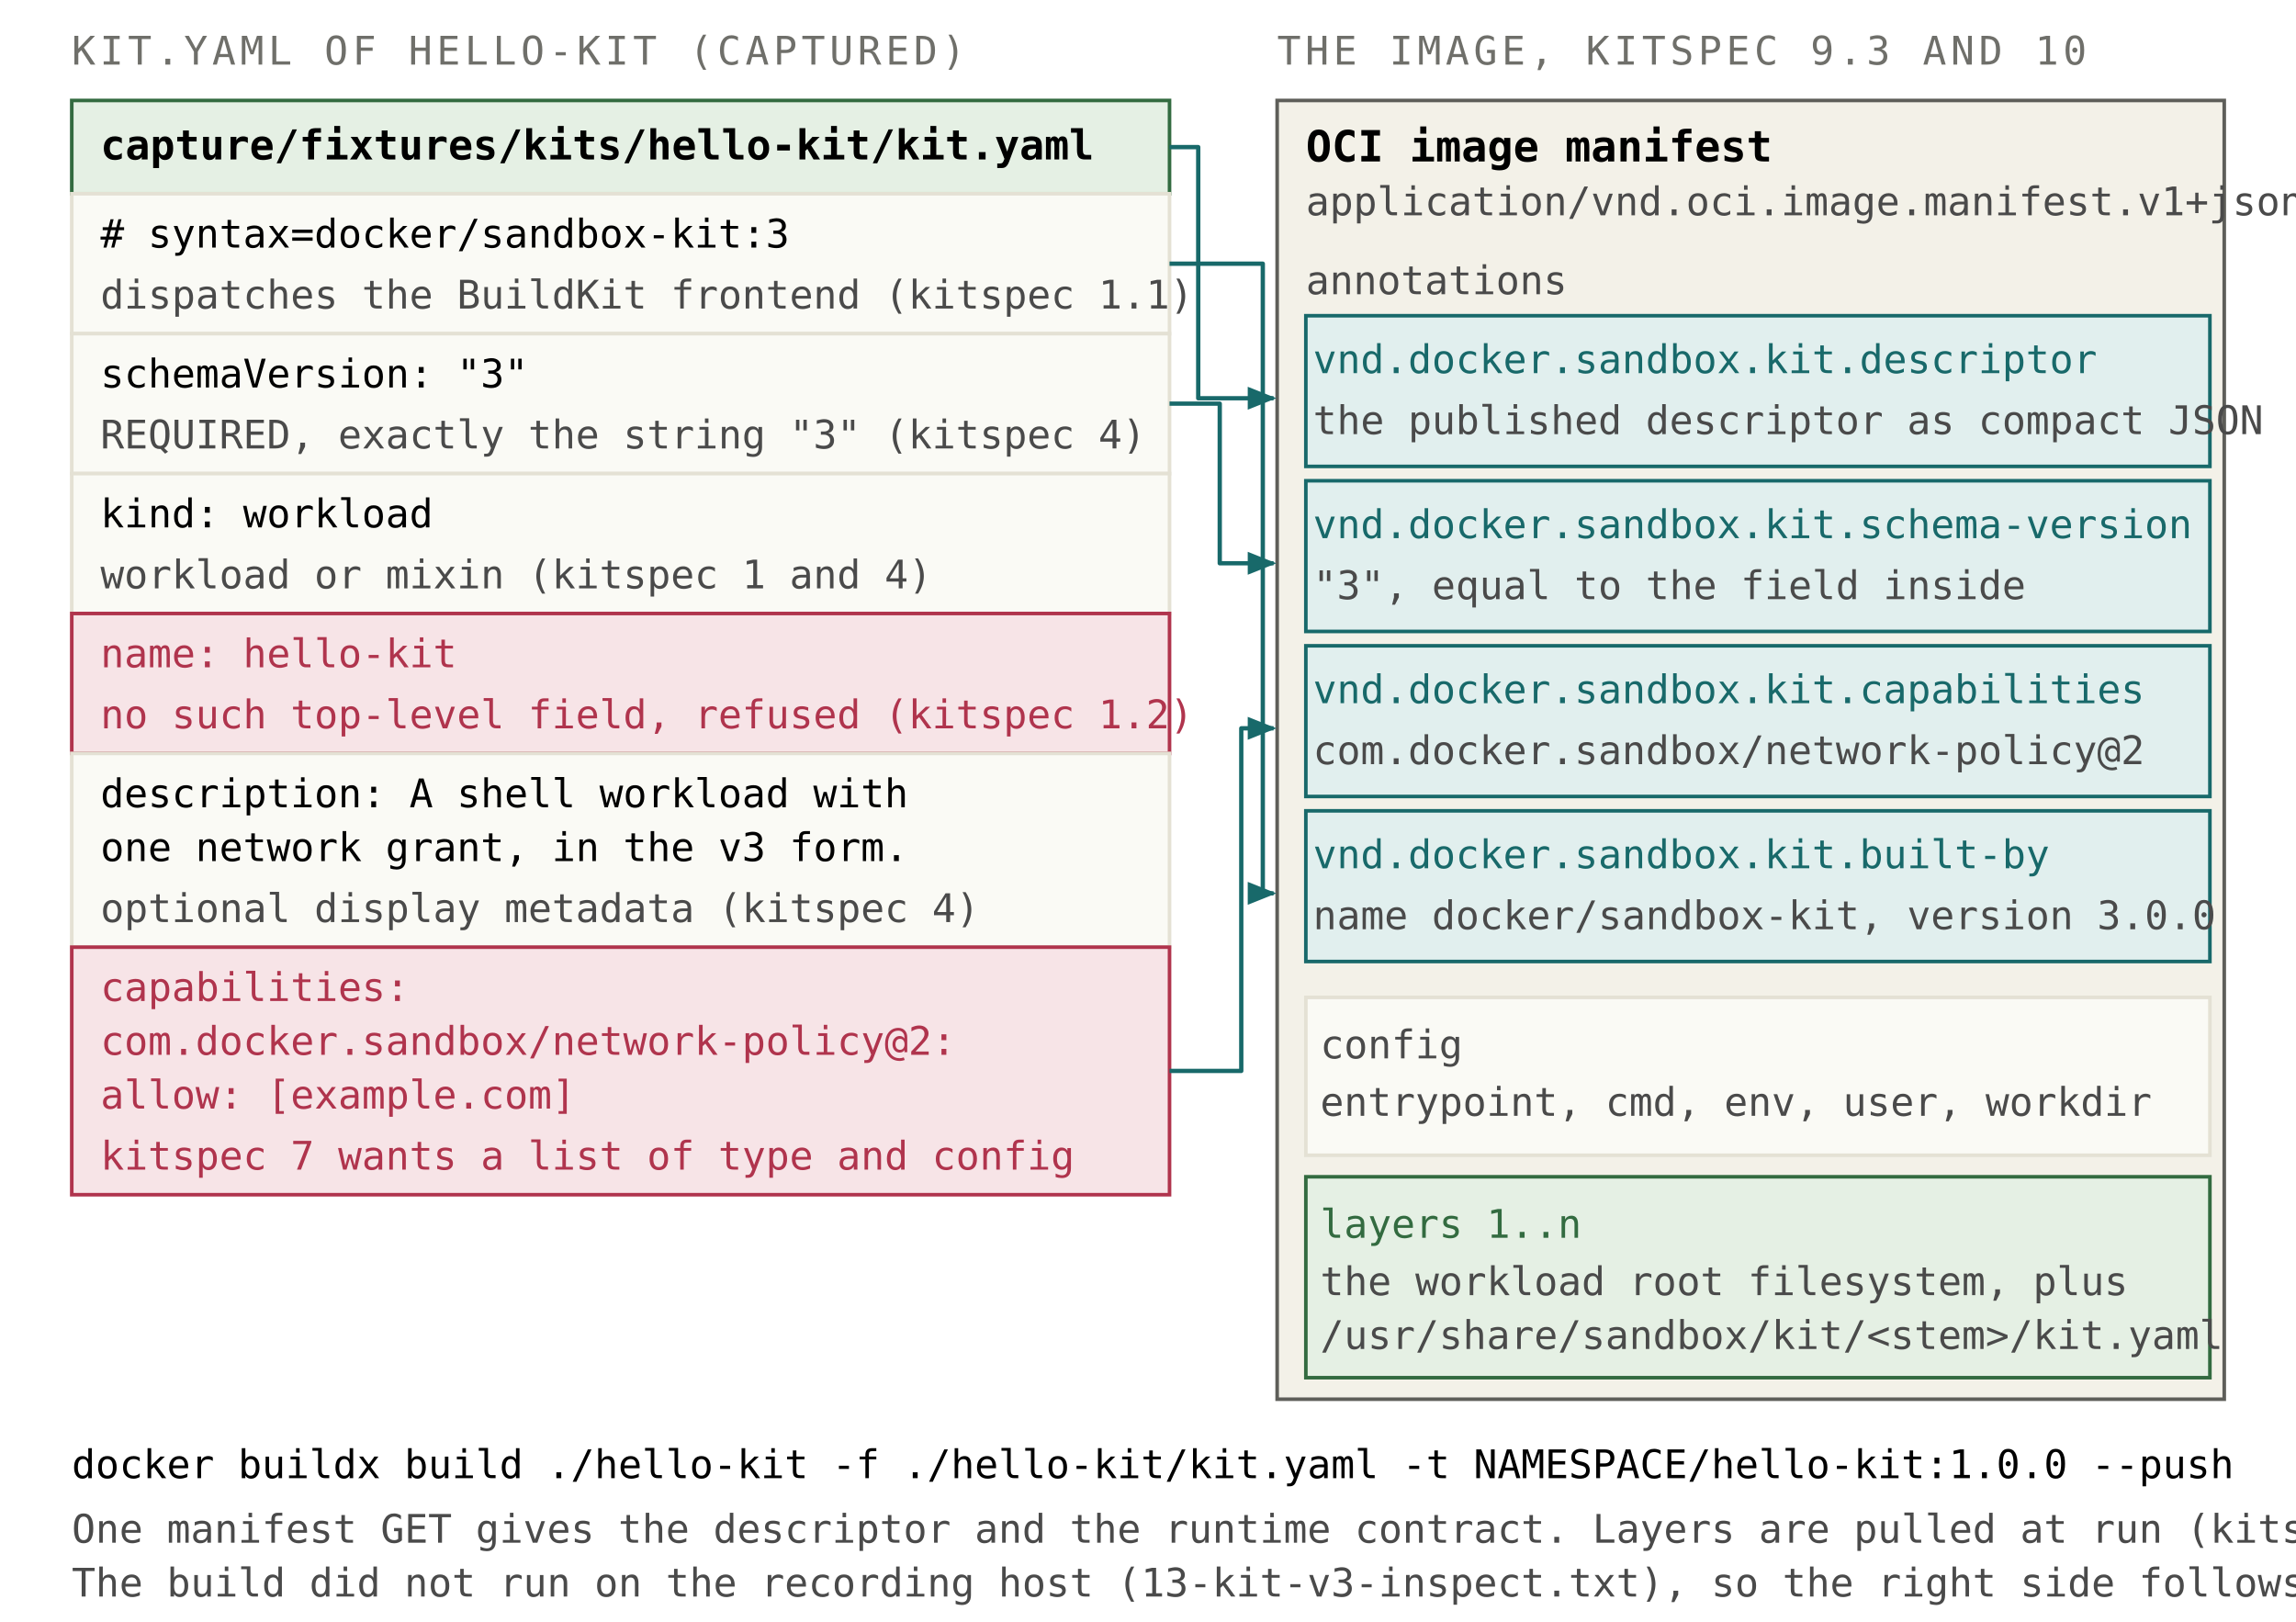
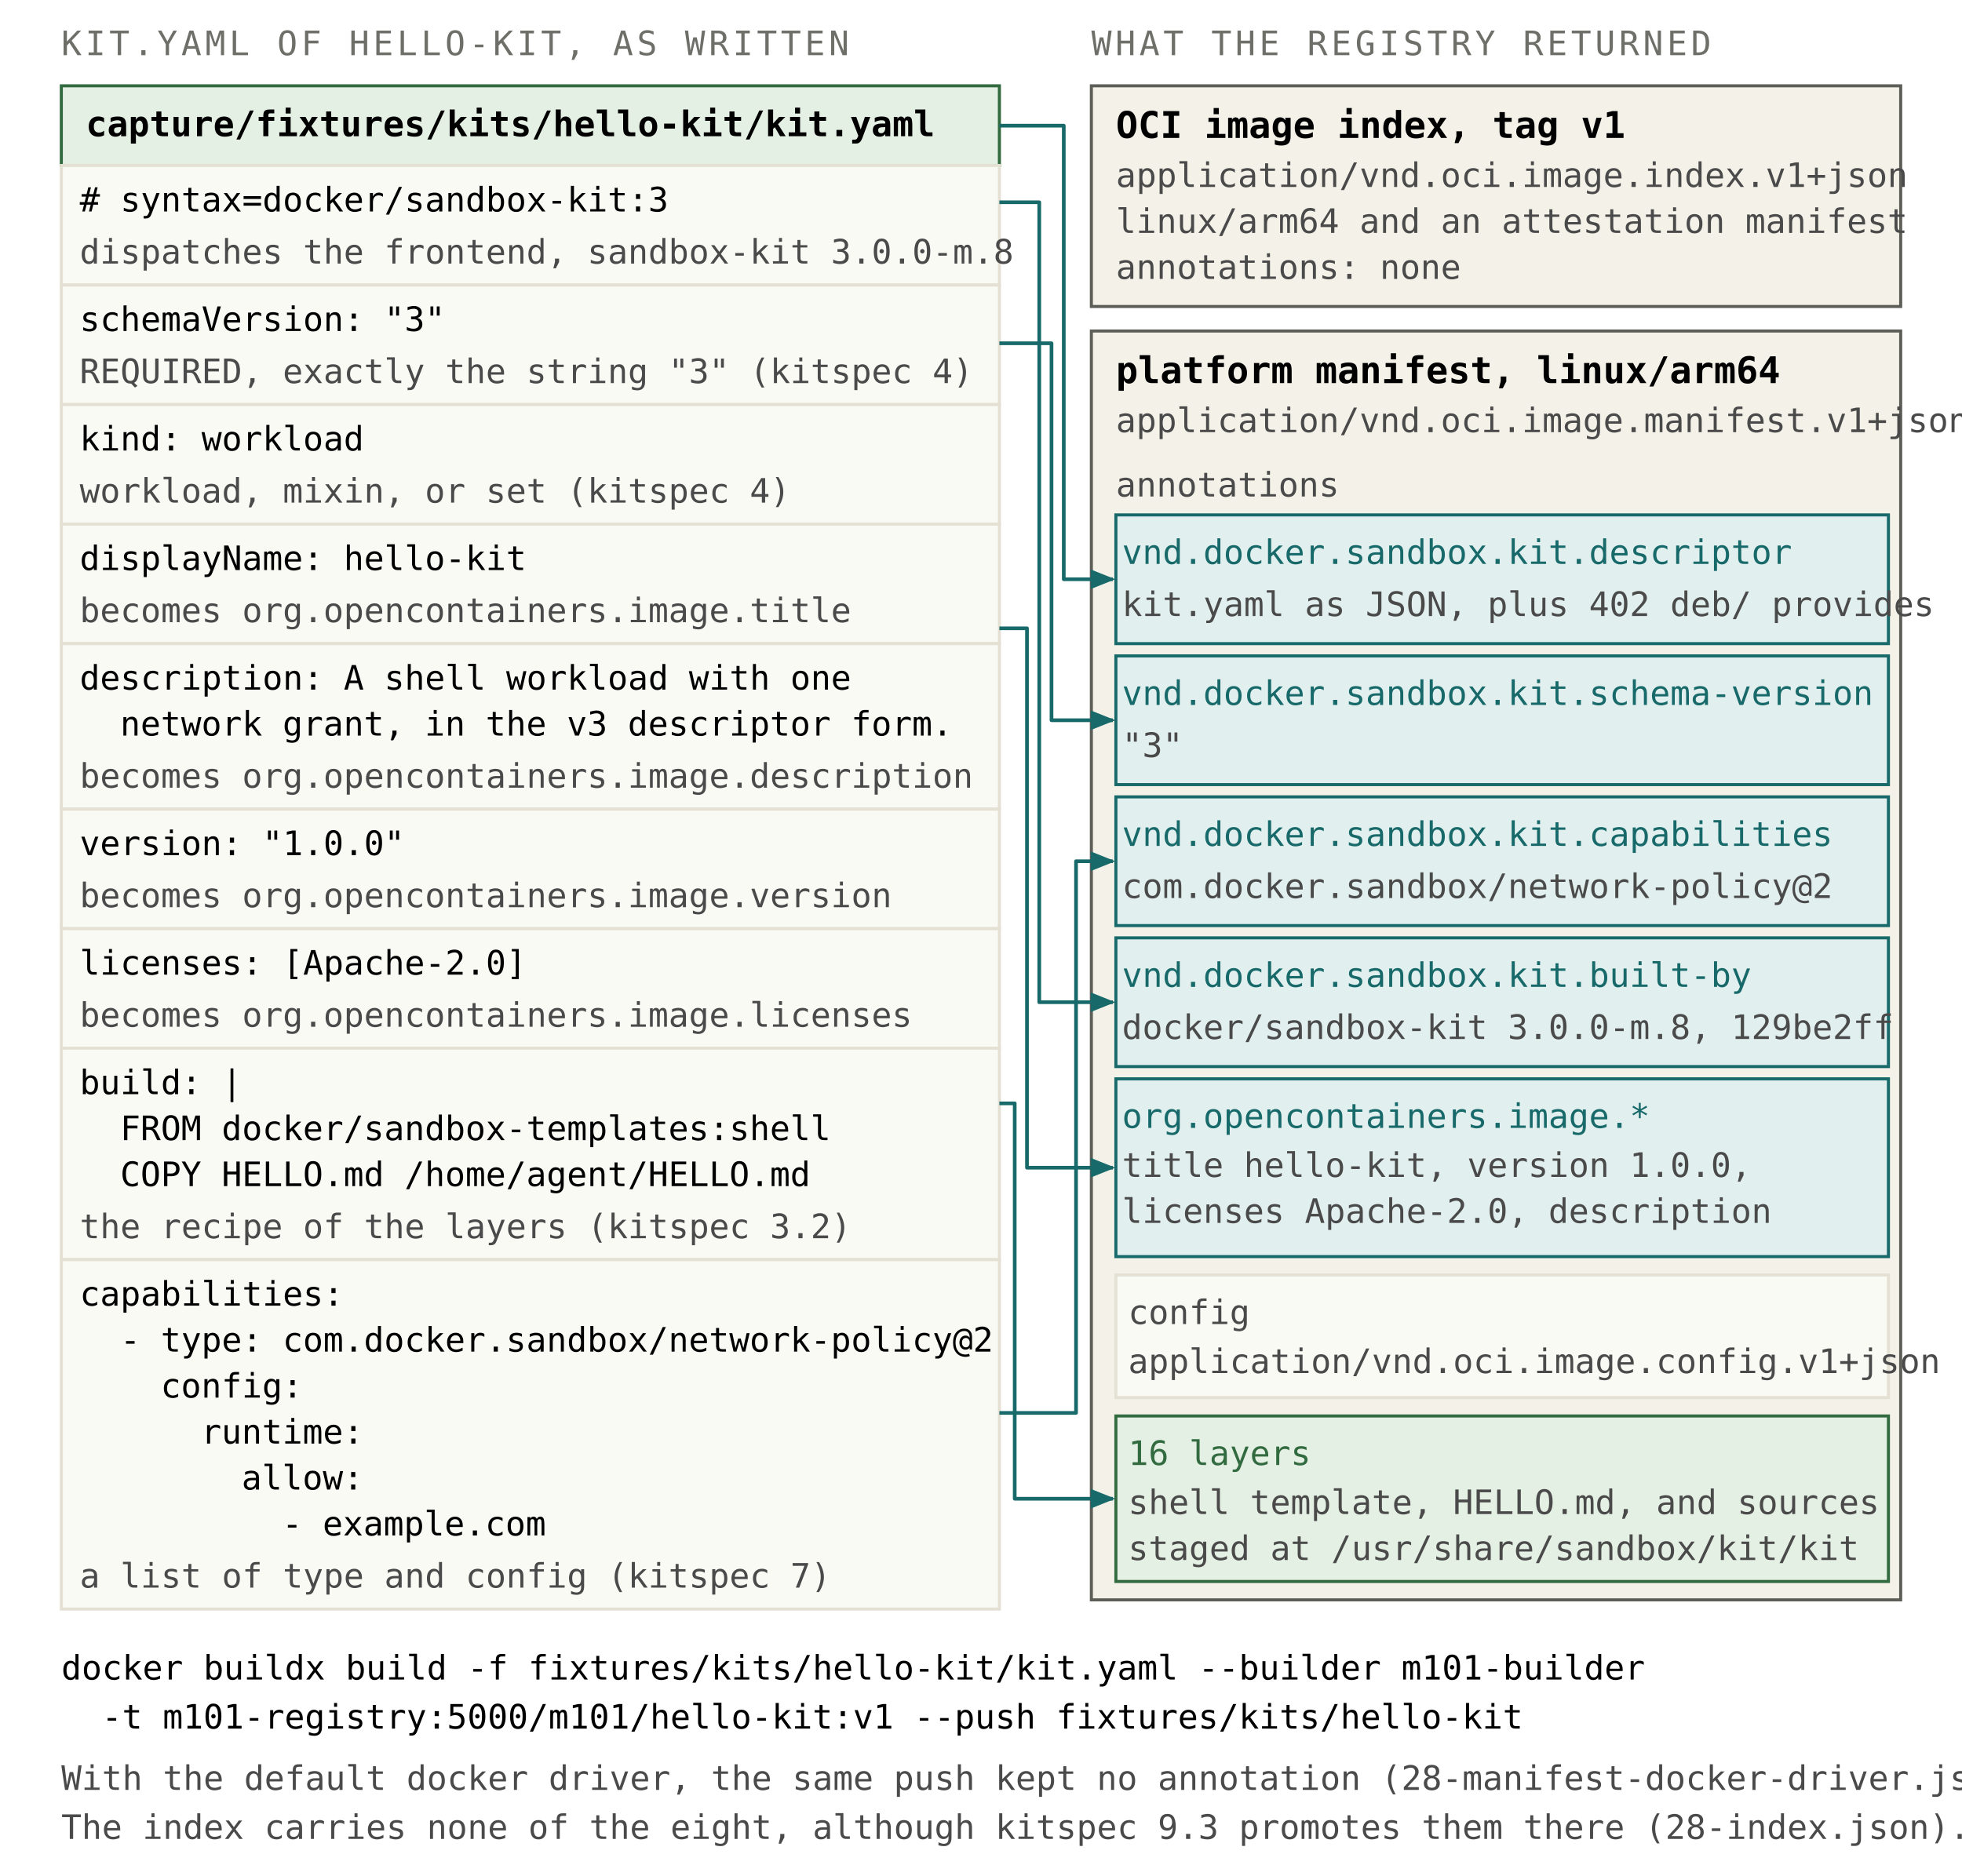
- <svg xmlns="http://www.w3.org/2000/svg" viewBox="0 0 640 452" role="img" aria-labelledby="fig-4-1-title fig-4-1-desc" font-family="JetBrains Mono, ui-monospace, monospace">
+ <svg xmlns="http://www.w3.org/2000/svg" viewBox="0 0 640 612" role="img" aria-labelledby="fig-4-1-title fig-4-1-desc" font-family="JetBrains Mono, ui-monospace, monospace">
  <defs>
    <marker id="fig-4-1-head-teal" viewBox="0 0 10 10" refX="9" refY="5" markerWidth="8" markerHeight="8" markerUnits="userSpaceOnUse" orient="auto-start-reverse">
      <path d="M0 1 L10 5 L0 9 z" fill="var(--m-teal-ink, #18696a)" />
    </marker>
  </defs>
-   <text x="20" y="18" font-size="11" letter-spacing="1.2" fill="var(--m-ink-mute, #6f6f6a)">KIT.YAML OF HELLO-KIT (CAPTURED)</text>
-   <text x="356" y="18" font-size="11" letter-spacing="1.2" fill="var(--m-ink-mute, #6f6f6a)">THE IMAGE, KITSPEC 9.3 AND 10</text>
+   <text x="20" y="18" font-size="11" letter-spacing="1.2" fill="var(--m-ink-mute, #6f6f6a)">KIT.YAML OF HELLO-KIT, AS WRITTEN</text>
+   <text x="356" y="18" font-size="11" letter-spacing="1.2" fill="var(--m-ink-mute, #6f6f6a)">WHAT THE REGISTRY RETURNED</text>
  <rect x="20" y="28" width="306" height="26" fill="var(--m-green-fill, #e5f0e4)" stroke="var(--m-green-ink, #336b40)" />
  <text x="28" y="44.45" font-size="11.5" font-weight="700">capture/fixtures/kits/hello-kit/kit.yaml</text>
  <rect x="20" y="54" width="306" height="39" fill="var(--m-paper, #fafaf5)" stroke="var(--m-panel-edge, #e4e1d4)" />
-   <text x="28" y="69" font-size="11"># syntax=docker/sandbox-kit:3</text>
-   <text x="28" y="86" font-size="11" class="m-serif" fill="var(--m-ink-soft, #4a4a4a)">dispatches the BuildKit frontend (kitspec 1.1)</text>
+   <text x="26" y="69" font-size="11"># syntax=docker/sandbox-kit:3</text>
+   <text x="26" y="86" font-size="11" class="m-serif" fill="var(--m-ink-soft, #4a4a4a)">dispatches the frontend, sandbox-kit 3.0.0-m.8</text>
  <rect x="20" y="93" width="306" height="39" fill="var(--m-paper, #fafaf5)" stroke="var(--m-panel-edge, #e4e1d4)" />
-   <text x="28" y="108" font-size="11">schemaVersion: "3"</text>
-   <text x="28" y="125" font-size="11" class="m-serif" fill="var(--m-ink-soft, #4a4a4a)">REQUIRED, exactly the string "3" (kitspec 4)</text>
+   <text x="26" y="108" font-size="11">schemaVersion: "3"</text>
+   <text x="26" y="125" font-size="11" class="m-serif" fill="var(--m-ink-soft, #4a4a4a)">REQUIRED, exactly the string "3" (kitspec 4)</text>
  <rect x="20" y="132" width="306" height="39" fill="var(--m-paper, #fafaf5)" stroke="var(--m-panel-edge, #e4e1d4)" />
-   <text x="28" y="147" font-size="11">kind: workload</text>
-   <text x="28" y="164" font-size="11" class="m-serif" fill="var(--m-ink-soft, #4a4a4a)">workload or mixin (kitspec 1 and 4)</text>
-   <rect x="20" y="171" width="306" height="39" fill="var(--m-rose-fill, #f7e4e7)" stroke="var(--m-rose-ink, #b0344d)" />
-   <text x="28" y="186" font-size="11" fill="var(--m-rose-ink, #b0344d)">name: hello-kit</text>
-   <text x="28" y="203" font-size="11" class="m-serif" fill="var(--m-rose-ink, #b0344d)">no such top-level field, refused (kitspec 1.2)</text>
+   <text x="26" y="147" font-size="11">kind: workload</text>
+   <text x="26" y="164" font-size="11" class="m-serif" fill="var(--m-ink-soft, #4a4a4a)">workload, mixin, or set (kitspec 4)</text>
+   <rect x="20" y="171" width="306" height="39" fill="var(--m-paper, #fafaf5)" stroke="var(--m-panel-edge, #e4e1d4)" />
+   <text x="26" y="186" font-size="11">displayName: hello-kit</text>
+   <text x="26" y="203" font-size="11" class="m-serif" fill="var(--m-ink-soft, #4a4a4a)">becomes org.opencontainers.image.title</text>
  <rect x="20" y="210" width="306" height="54" fill="var(--m-paper, #fafaf5)" stroke="var(--m-panel-edge, #e4e1d4)" />
-   <text x="28" y="225" font-size="11">description: A shell workload with</text>
-   <text x="28" y="240" font-size="11">one network grant, in the v3 form.</text>
-   <text x="28" y="257" font-size="11" class="m-serif" fill="var(--m-ink-soft, #4a4a4a)">optional display metadata (kitspec 4)</text>
-   <rect x="20" y="264" width="306" height="69" fill="var(--m-rose-fill, #f7e4e7)" stroke="var(--m-rose-ink, #b0344d)" />
-   <text x="28" y="279" font-size="11" fill="var(--m-rose-ink, #b0344d)">capabilities:</text>
-   <text x="28" y="294" font-size="11" fill="var(--m-rose-ink, #b0344d)">  com.docker.sandbox/network-policy@2:</text>
-   <text x="28" y="309" font-size="11" fill="var(--m-rose-ink, #b0344d)">    allow: [example.com]</text>
-   <text x="28" y="326" font-size="11" class="m-serif" fill="var(--m-rose-ink, #b0344d)">kitspec 7 wants a list of type and config</text>
-   <rect x="356" y="28" width="264" height="362" fill="var(--m-panel, #f3f1e8)" stroke="var(--m-grey-ink, #5e5e59)" />
-   <text x="364" y="45" font-size="12" font-weight="700">OCI image manifest</text>
-   <text x="364" y="60" font-size="11" class="m-serif" fill="var(--m-ink-soft, #4a4a4a)">application/vnd.oci.image.manifest.v1+json</text>
-   <text x="364" y="82" font-size="11" fill="var(--m-ink-soft, #4a4a4a)">annotations</text>
-   <rect x="364" y="88" width="252" height="42" fill="var(--m-teal-fill, #e1efee)" stroke="var(--m-teal-ink, #18696a)" />
-   <text x="366" y="104" font-size="11" fill="var(--m-teal-ink, #18696a)">vnd.docker.sandbox.kit.descriptor</text>
-   <text x="366" y="121" font-size="11" class="m-serif" fill="var(--m-ink-soft, #4a4a4a)">the published descriptor as compact JSON</text>
-   <rect x="364" y="134" width="252" height="42" fill="var(--m-teal-fill, #e1efee)" stroke="var(--m-teal-ink, #18696a)" />
-   <text x="366" y="150" font-size="11" fill="var(--m-teal-ink, #18696a)">vnd.docker.sandbox.kit.schema-version</text>
-   <text x="366" y="167" font-size="11" class="m-serif" fill="var(--m-ink-soft, #4a4a4a)">"3", equal to the field inside</text>
-   <rect x="364" y="180" width="252" height="42" fill="var(--m-teal-fill, #e1efee)" stroke="var(--m-teal-ink, #18696a)" />
-   <text x="366" y="196" font-size="11" fill="var(--m-teal-ink, #18696a)">vnd.docker.sandbox.kit.capabilities</text>
-   <text x="366" y="213" font-size="11" class="m-serif" fill="var(--m-ink-soft, #4a4a4a)">com.docker.sandbox/network-policy@2</text>
-   <rect x="364" y="226" width="252" height="42" fill="var(--m-teal-fill, #e1efee)" stroke="var(--m-teal-ink, #18696a)" />
-   <text x="366" y="242" font-size="11" fill="var(--m-teal-ink, #18696a)">vnd.docker.sandbox.kit.built-by</text>
-   <text x="366" y="259" font-size="11" class="m-serif" fill="var(--m-ink-soft, #4a4a4a)">name docker/sandbox-kit, version 3.0.0</text>
-   <rect x="364" y="278" width="252" height="44" fill="var(--m-paper, #fafaf5)" stroke="var(--m-panel-edge, #e4e1d4)" />
-   <text x="368" y="295" font-size="11" fill="var(--m-ink-soft, #4a4a4a)">config</text>
-   <text x="368" y="311" font-size="11" class="m-serif" fill="var(--m-ink-soft, #4a4a4a)">entrypoint, cmd, env, user, workdir</text>
-   <rect x="364" y="328" width="252" height="56" fill="var(--m-green-fill, #e5f0e4)" stroke="var(--m-green-ink, #336b40)" />
-   <text x="368" y="345" font-size="11" fill="var(--m-green-ink, #336b40)">layers 1..n</text>
-   <text x="368" y="361" font-size="11" class="m-serif" fill="var(--m-ink-soft, #4a4a4a)">the workload root filesystem, plus</text>
-   <text x="368" y="376" font-size="11" class="m-serif" fill="var(--m-ink-soft, #4a4a4a)">/usr/share/sandbox/kit/&lt;stem&gt;/kit.yaml</text>
-   <path d="M326 41 H334 V111 H355" fill="none" stroke="var(--m-teal-ink, #18696a)" stroke-width="1.2" stroke-linejoin="round" marker-end="url(#fig-4-1-head-teal)" />
-   <path d="M326 112.5 H340 V157 H355" fill="none" stroke="var(--m-teal-ink, #18696a)" stroke-width="1.2" stroke-linejoin="round" marker-end="url(#fig-4-1-head-teal)" />
-   <path d="M326 298.5 H346 V203 H355" fill="none" stroke="var(--m-teal-ink, #18696a)" stroke-width="1.2" stroke-linejoin="round" marker-end="url(#fig-4-1-head-teal)" />
-   <path d="M326 73.5 H352 V249 H355" fill="none" stroke="var(--m-teal-ink, #18696a)" stroke-width="1.2" stroke-linejoin="round" marker-end="url(#fig-4-1-head-teal)" />
-   <text x="20" y="412" font-size="11">docker buildx build ./hello-kit -f ./hello-kit/kit.yaml -t NAMESPACE/hello-kit:1.0.0 --push</text>
-   <text x="20" y="430" font-size="11" class="m-serif" fill="var(--m-ink-soft, #4a4a4a)">One manifest GET gives the descriptor and the runtime contract. Layers are pulled at run (kitspec 10).</text>
-   <text x="20" y="445" font-size="11" class="m-serif" fill="var(--m-ink-soft, #4a4a4a)">The build did not run on the recording host (13-kit-v3-inspect.txt), so the right side follows the spec.</text>
+   <text x="26" y="225" font-size="11">description: A shell workload with one</text>
+   <text x="39.2" y="240" font-size="11">network grant, in the v3 descriptor form.</text>
+   <text x="26" y="257" font-size="11" class="m-serif" fill="var(--m-ink-soft, #4a4a4a)">becomes org.opencontainers.image.description</text>
+   <rect x="20" y="264" width="306" height="39" fill="var(--m-paper, #fafaf5)" stroke="var(--m-panel-edge, #e4e1d4)" />
+   <text x="26" y="279" font-size="11">version: "1.0.0"</text>
+   <text x="26" y="296" font-size="11" class="m-serif" fill="var(--m-ink-soft, #4a4a4a)">becomes org.opencontainers.image.version</text>
+   <rect x="20" y="303" width="306" height="39" fill="var(--m-paper, #fafaf5)" stroke="var(--m-panel-edge, #e4e1d4)" />
+   <text x="26" y="318" font-size="11">licenses: [Apache-2.0]</text>
+   <text x="26" y="335" font-size="11" class="m-serif" fill="var(--m-ink-soft, #4a4a4a)">becomes org.opencontainers.image.licenses</text>
+   <rect x="20" y="342" width="306" height="69" fill="var(--m-paper, #fafaf5)" stroke="var(--m-panel-edge, #e4e1d4)" />
+   <text x="26" y="357" font-size="11">build: |</text>
+   <text x="39.2" y="372" font-size="11">FROM docker/sandbox-templates:shell</text>
+   <text x="39.2" y="387" font-size="11">COPY HELLO.md /home/agent/HELLO.md</text>
+   <text x="26" y="404" font-size="11" class="m-serif" fill="var(--m-ink-soft, #4a4a4a)">the recipe of the layers (kitspec 3.2)</text>
+   <rect x="20" y="411" width="306" height="114" fill="var(--m-paper, #fafaf5)" stroke="var(--m-panel-edge, #e4e1d4)" />
+   <text x="26" y="426" font-size="11">capabilities:</text>
+   <text x="39.2" y="441" font-size="11">- type: com.docker.sandbox/network-policy@2</text>
+   <text x="52.4" y="456" font-size="11">config:</text>
+   <text x="65.6" y="471" font-size="11">runtime:</text>
+   <text x="78.8" y="486" font-size="11">allow:</text>
+   <text x="92" y="501" font-size="11">- example.com</text>
+   <text x="26" y="518" font-size="11" class="m-serif" fill="var(--m-ink-soft, #4a4a4a)">a list of type and config (kitspec 7)</text>
+   <rect x="356" y="28" width="264" height="72" fill="var(--m-panel, #f3f1e8)" stroke="var(--m-grey-ink, #5e5e59)" />
+   <text x="364" y="45" font-size="12" font-weight="700">OCI image index, tag v1</text>
+   <text x="364" y="61" font-size="11" class="m-serif" fill="var(--m-ink-soft, #4a4a4a)">application/vnd.oci.image.index.v1+json</text>
+   <text x="364" y="76" font-size="11" class="m-serif" fill="var(--m-ink-soft, #4a4a4a)">linux/arm64 and an attestation manifest</text>
+   <text x="364" y="91" font-size="11" class="m-serif" fill="var(--m-ink-soft, #4a4a4a)">annotations: none</text>
+   <rect x="356" y="108" width="264" height="414" fill="var(--m-panel, #f3f1e8)" stroke="var(--m-grey-ink, #5e5e59)" />
+   <text x="364" y="125" font-size="12" font-weight="700">platform manifest, linux/arm64</text>
+   <text x="364" y="141" font-size="11" class="m-serif" fill="var(--m-ink-soft, #4a4a4a)">application/vnd.oci.image.manifest.v1+json</text>
+   <text x="364" y="162" font-size="11" fill="var(--m-ink-soft, #4a4a4a)">annotations</text>
+   <rect x="364" y="168" width="252" height="42" fill="var(--m-teal-fill, #e1efee)" stroke="var(--m-teal-ink, #18696a)" />
+   <text x="366" y="184" font-size="11" fill="var(--m-teal-ink, #18696a)">vnd.docker.sandbox.kit.descriptor</text>
+   <text x="366" y="201" font-size="11" class="m-serif" fill="var(--m-ink-soft, #4a4a4a)">kit.yaml as JSON, plus 402 deb/ provides</text>
+   <rect x="364" y="214" width="252" height="42" fill="var(--m-teal-fill, #e1efee)" stroke="var(--m-teal-ink, #18696a)" />
+   <text x="366" y="230" font-size="11" fill="var(--m-teal-ink, #18696a)">vnd.docker.sandbox.kit.schema-version</text>
+   <text x="366" y="247" font-size="11" class="m-serif" fill="var(--m-ink-soft, #4a4a4a)">"3"</text>
+   <rect x="364" y="260" width="252" height="42" fill="var(--m-teal-fill, #e1efee)" stroke="var(--m-teal-ink, #18696a)" />
+   <text x="366" y="276" font-size="11" fill="var(--m-teal-ink, #18696a)">vnd.docker.sandbox.kit.capabilities</text>
+   <text x="366" y="293" font-size="11" class="m-serif" fill="var(--m-ink-soft, #4a4a4a)">com.docker.sandbox/network-policy@2</text>
+   <rect x="364" y="306" width="252" height="42" fill="var(--m-teal-fill, #e1efee)" stroke="var(--m-teal-ink, #18696a)" />
+   <text x="366" y="322" font-size="11" fill="var(--m-teal-ink, #18696a)">vnd.docker.sandbox.kit.built-by</text>
+   <text x="366" y="339" font-size="11" class="m-serif" fill="var(--m-ink-soft, #4a4a4a)">docker/sandbox-kit 3.0.0-m.8, 129be2ff</text>
+   <rect x="364" y="352" width="252" height="58" fill="var(--m-teal-fill, #e1efee)" stroke="var(--m-teal-ink, #18696a)" />
+   <text x="366" y="368" font-size="11" fill="var(--m-teal-ink, #18696a)">org.opencontainers.image.*</text>
+   <text x="366" y="384" font-size="11" class="m-serif" fill="var(--m-ink-soft, #4a4a4a)">title hello-kit, version 1.0.0,</text>
+   <text x="366" y="399" font-size="11" class="m-serif" fill="var(--m-ink-soft, #4a4a4a)">licenses Apache-2.0, description</text>
+   <rect x="364" y="416" width="252" height="40" fill="var(--m-paper, #fafaf5)" stroke="var(--m-panel-edge, #e4e1d4)" />
+   <text x="368" y="432" font-size="11" fill="var(--m-ink-soft, #4a4a4a)">config</text>
+   <text x="368" y="448" font-size="11" class="m-serif" fill="var(--m-ink-soft, #4a4a4a)">application/vnd.oci.image.config.v1+json</text>
+   <rect x="364" y="462" width="252" height="54" fill="var(--m-green-fill, #e5f0e4)" stroke="var(--m-green-ink, #336b40)" />
+   <text x="368" y="478" font-size="11" fill="var(--m-green-ink, #336b40)">16 layers</text>
+   <text x="368" y="494" font-size="11" class="m-serif" fill="var(--m-ink-soft, #4a4a4a)">shell template, HELLO.md, and sources</text>
+   <text x="368" y="509" font-size="11" class="m-serif" fill="var(--m-ink-soft, #4a4a4a)">staged at /usr/share/sandbox/kit/kit</text>
+   <path d="M326 360 H331 V489 H363" fill="none" stroke="var(--m-teal-ink, #18696a)" stroke-width="1.2" stroke-linejoin="round" marker-end="url(#fig-4-1-head-teal)" />
+   <path d="M326 205 H335 V381 H363" fill="none" stroke="var(--m-teal-ink, #18696a)" stroke-width="1.2" stroke-linejoin="round" marker-end="url(#fig-4-1-head-teal)" />
+   <path d="M326 66 H339 V327 H363" fill="none" stroke="var(--m-teal-ink, #18696a)" stroke-width="1.2" stroke-linejoin="round" marker-end="url(#fig-4-1-head-teal)" />
+   <path d="M326 112 H343 V235 H363" fill="none" stroke="var(--m-teal-ink, #18696a)" stroke-width="1.2" stroke-linejoin="round" marker-end="url(#fig-4-1-head-teal)" />
+   <path d="M326 41 H347 V189 H363" fill="none" stroke="var(--m-teal-ink, #18696a)" stroke-width="1.2" stroke-linejoin="round" marker-end="url(#fig-4-1-head-teal)" />
+   <path d="M326 461 H351 V281 H363" fill="none" stroke="var(--m-teal-ink, #18696a)" stroke-width="1.2" stroke-linejoin="round" marker-end="url(#fig-4-1-head-teal)" />
+   <text x="20" y="548" font-size="11">docker buildx build -f fixtures/kits/hello-kit/kit.yaml --builder m101-builder</text>
+   <text x="33.2" y="564" font-size="11">-t m101-registry:5000/m101/hello-kit:v1 --push fixtures/kits/hello-kit</text>
+   <text x="20" y="584" font-size="11" class="m-serif" fill="var(--m-ink-soft, #4a4a4a)">With the default docker driver, the same push kept no annotation (28-manifest-docker-driver.json).</text>
+   <text x="20" y="600" font-size="11" class="m-serif" fill="var(--m-ink-soft, #4a4a4a)">The index carries none of the eight, although kitspec 9.3 promotes them there (28-index.json).</text>
</svg>
